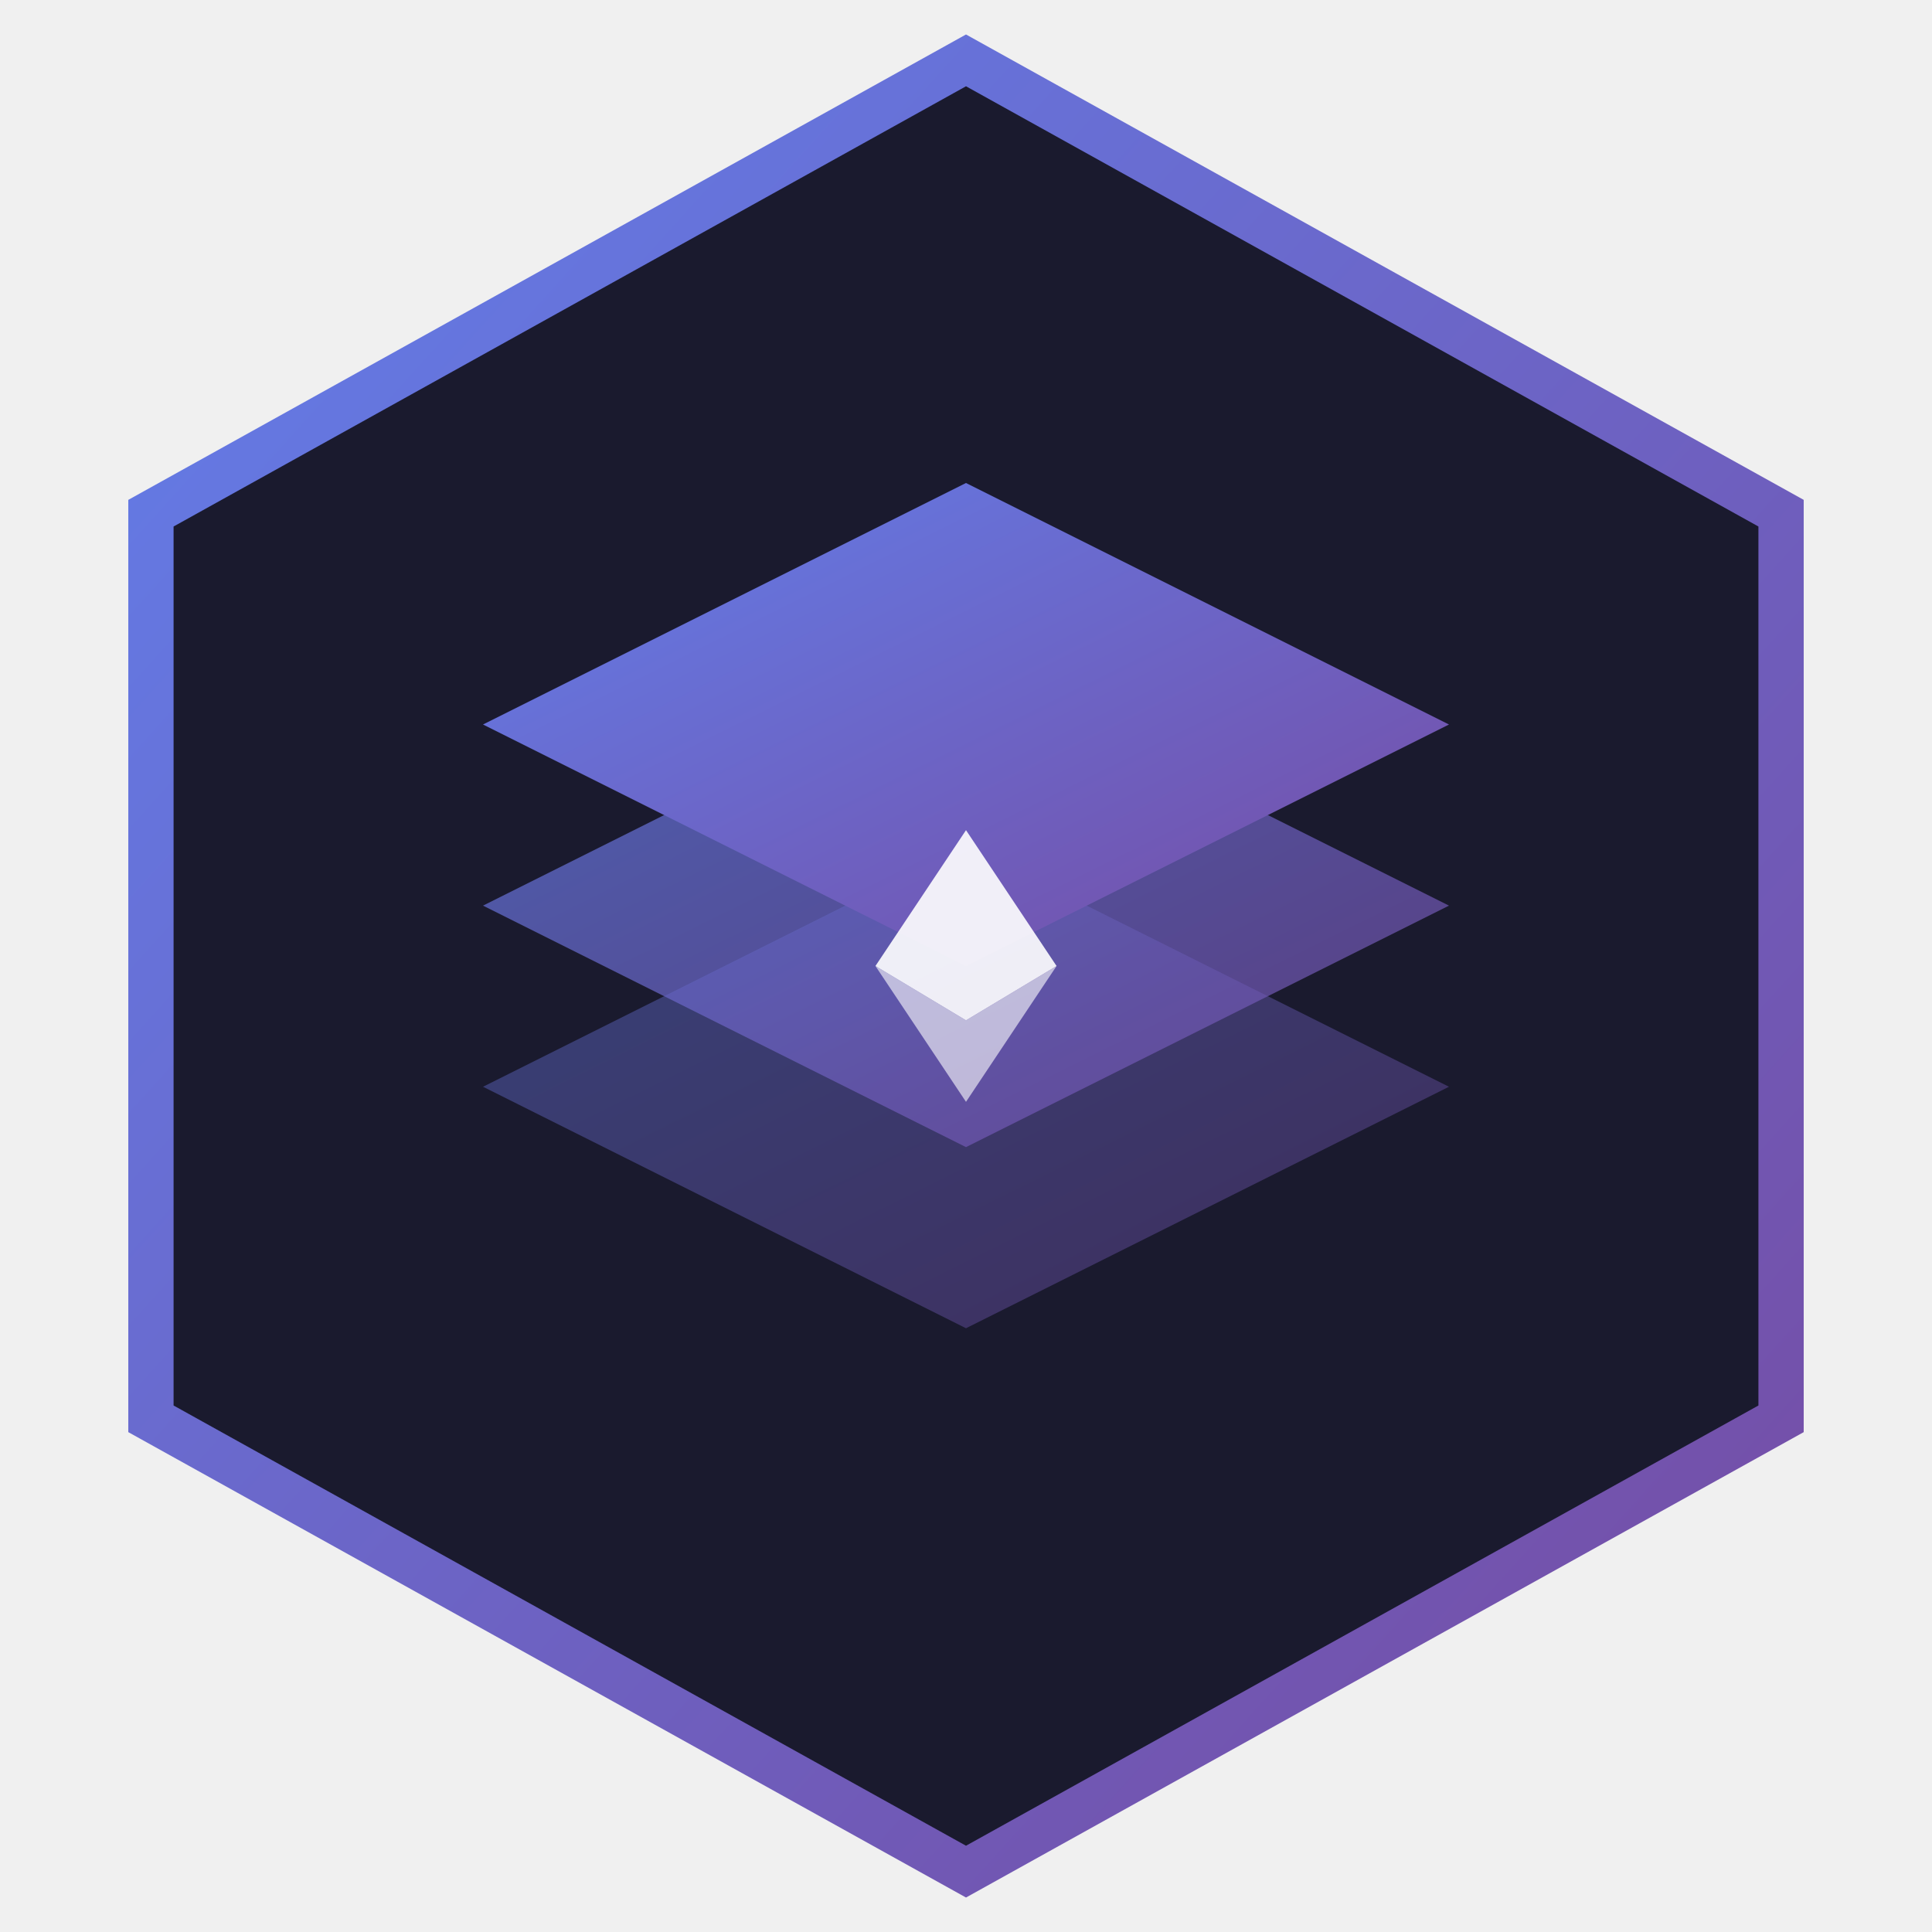
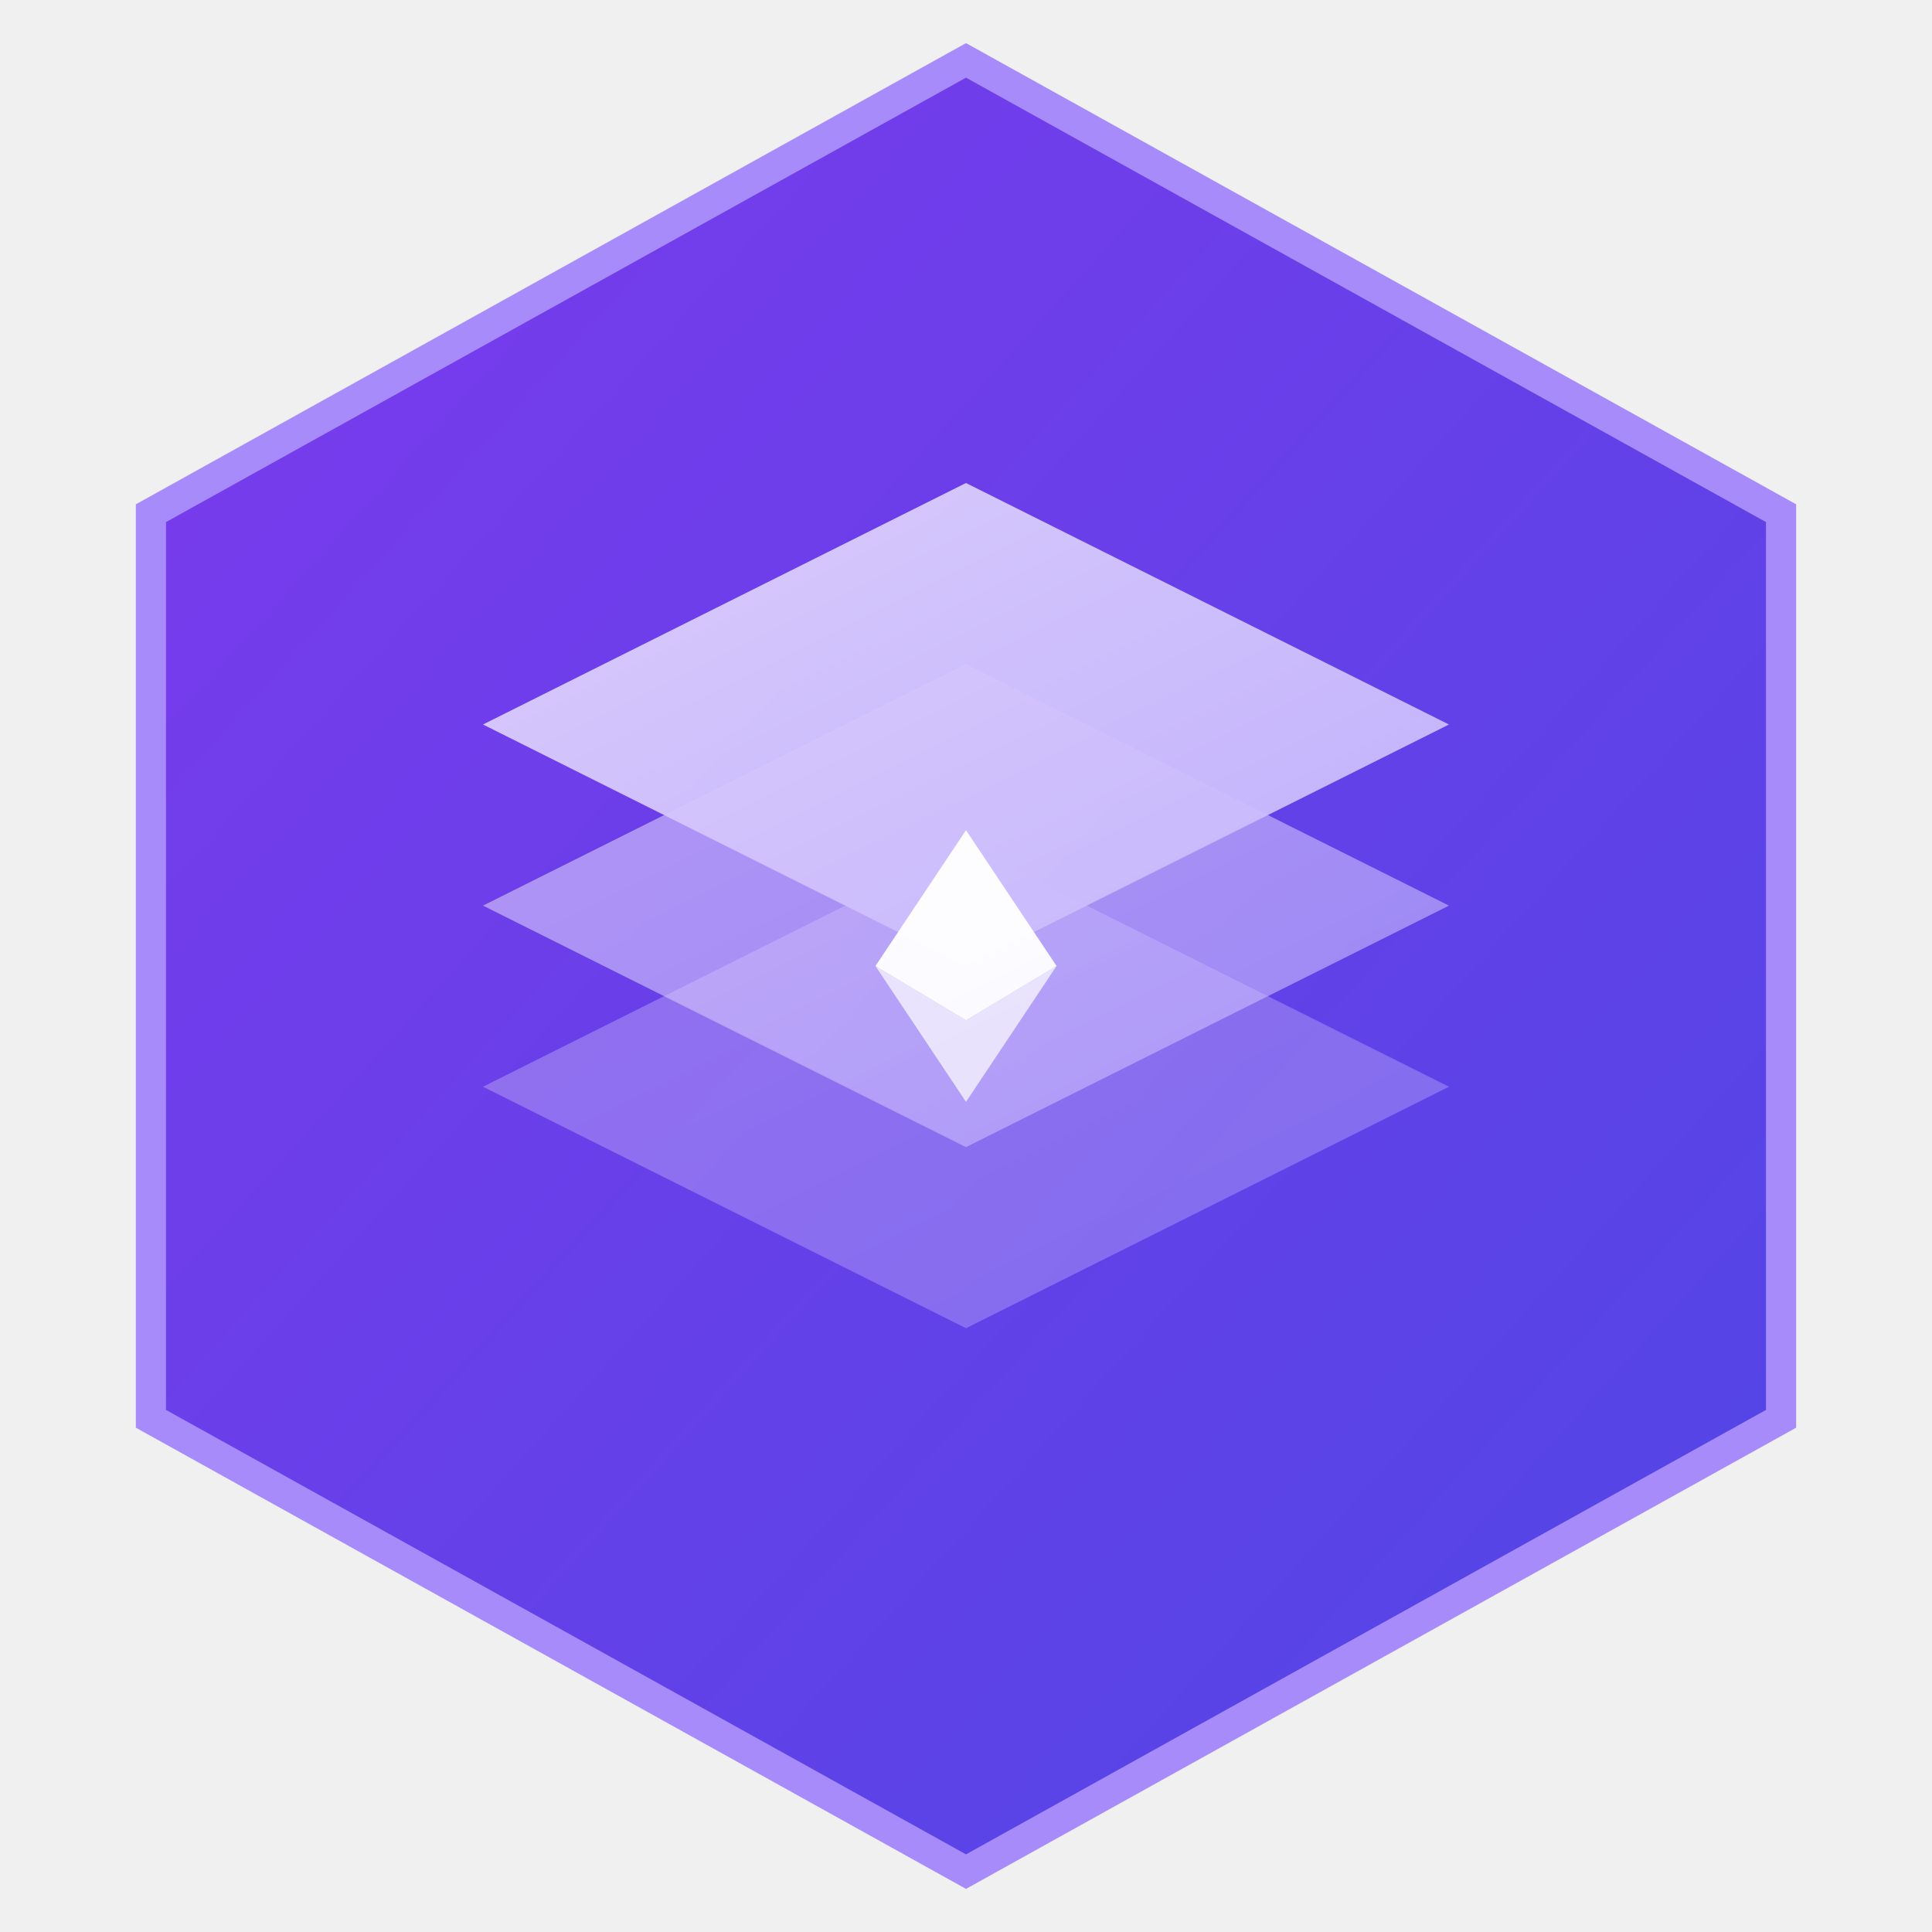
<svg xmlns="http://www.w3.org/2000/svg" viewBox="0 0 128 128" width="128" height="128">
  <defs>
-     <linearGradient id="grad" x1="0%" y1="0%" x2="100%" y2="100%">
-       <stop offset="0%" style="stop-color:#627eea" />
-       <stop offset="100%" style="stop-color:#764ba2" />
+     <linearGradient id="bg" x1="0%" y1="0%" x2="100%" y2="100%">
+       <stop offset="0%" style="stop-color:#7c3aed" />
+       <stop offset="100%" style="stop-color:#4f46e5" />
+     </linearGradient>
+     <linearGradient id="layers" x1="0%" y1="0%" x2="100%" y2="100%">
+       <stop offset="0%" style="stop-color:#e0d4fc" />
+       <stop offset="100%" style="stop-color:#c4b5fd" />
    </linearGradient>
  </defs>
-   <polygon points="64,4 118,34 118,94 64,124 10,94 10,34" fill="#1a1a2e" stroke="url(#grad)" stroke-width="3" />
-   <g fill="url(#grad)">
-     <path d="M64,88 L32,72 L64,56 L96,72 Z" fill-opacity="0.4" />
-     <path d="M64,76 L32,60 L64,44 L96,60 Z" fill-opacity="0.7" />
-     <path d="M64,64 L32,48 L64,32 L96,48 Z" />
+   <polygon points="64,4 118,34 118,94 64,124 10,94 10,34" fill="url(#bg)" stroke="#a78bfa" stroke-width="2" />
+   <g fill="url(#layers)">
+     <path d="M64,88 L32,72 L64,56 L96,72 Z" fill-opacity="0.35" />
+     <path d="M64,76 L32,60 L64,44 L96,60 Z" fill-opacity="0.6" />
+     <path d="M64,64 L32,48 L64,32 L96,48 Z" fill-opacity="0.95" />
  </g>
  <g transform="translate(64,64) scale(0.3)" fill="#ffffff">
-     <path d="M0,-30 L20,0 L0,12 L-20,0 Z" fill-opacity="0.9" />
-     <path d="M0,12 L20,0 L0,30 L-20,0 Z" fill-opacity="0.6" />
+     <path d="M0,-30 L20,0 L0,12 L-20,0 Z" fill-opacity="0.95" />
+     <path d="M0,12 L20,0 L0,30 L-20,0 Z" fill-opacity="0.7" />
  </g>
</svg>
